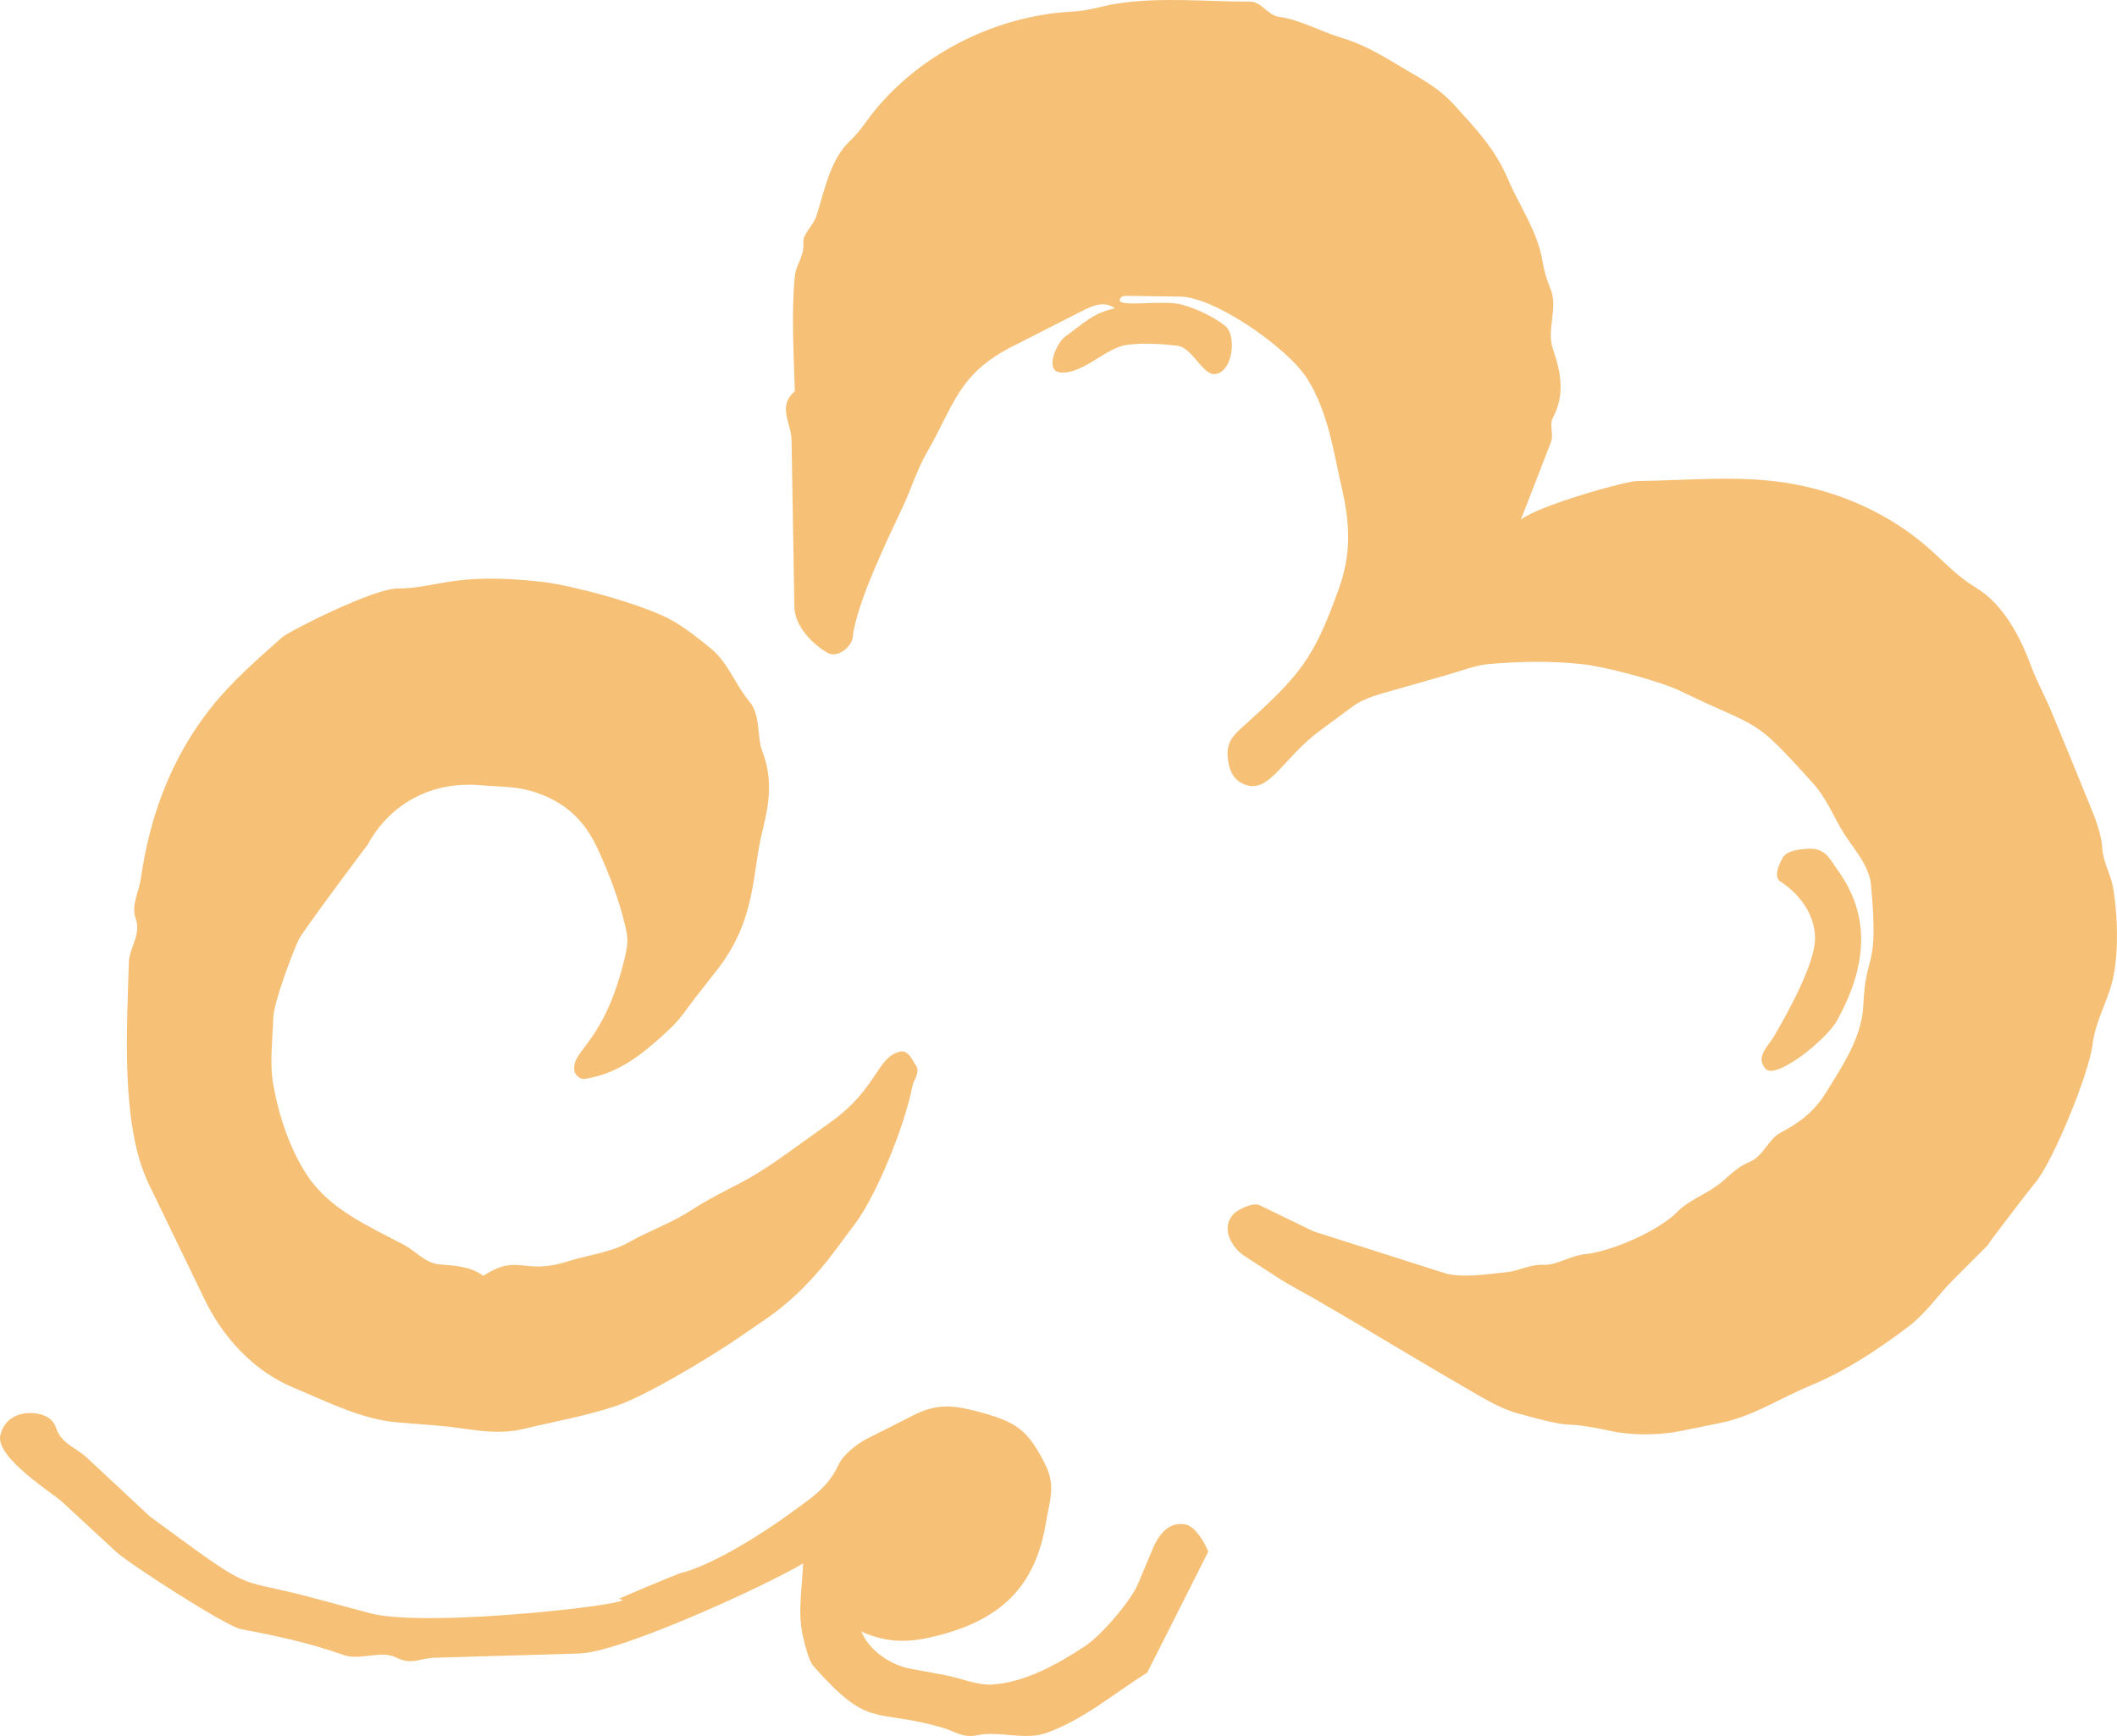
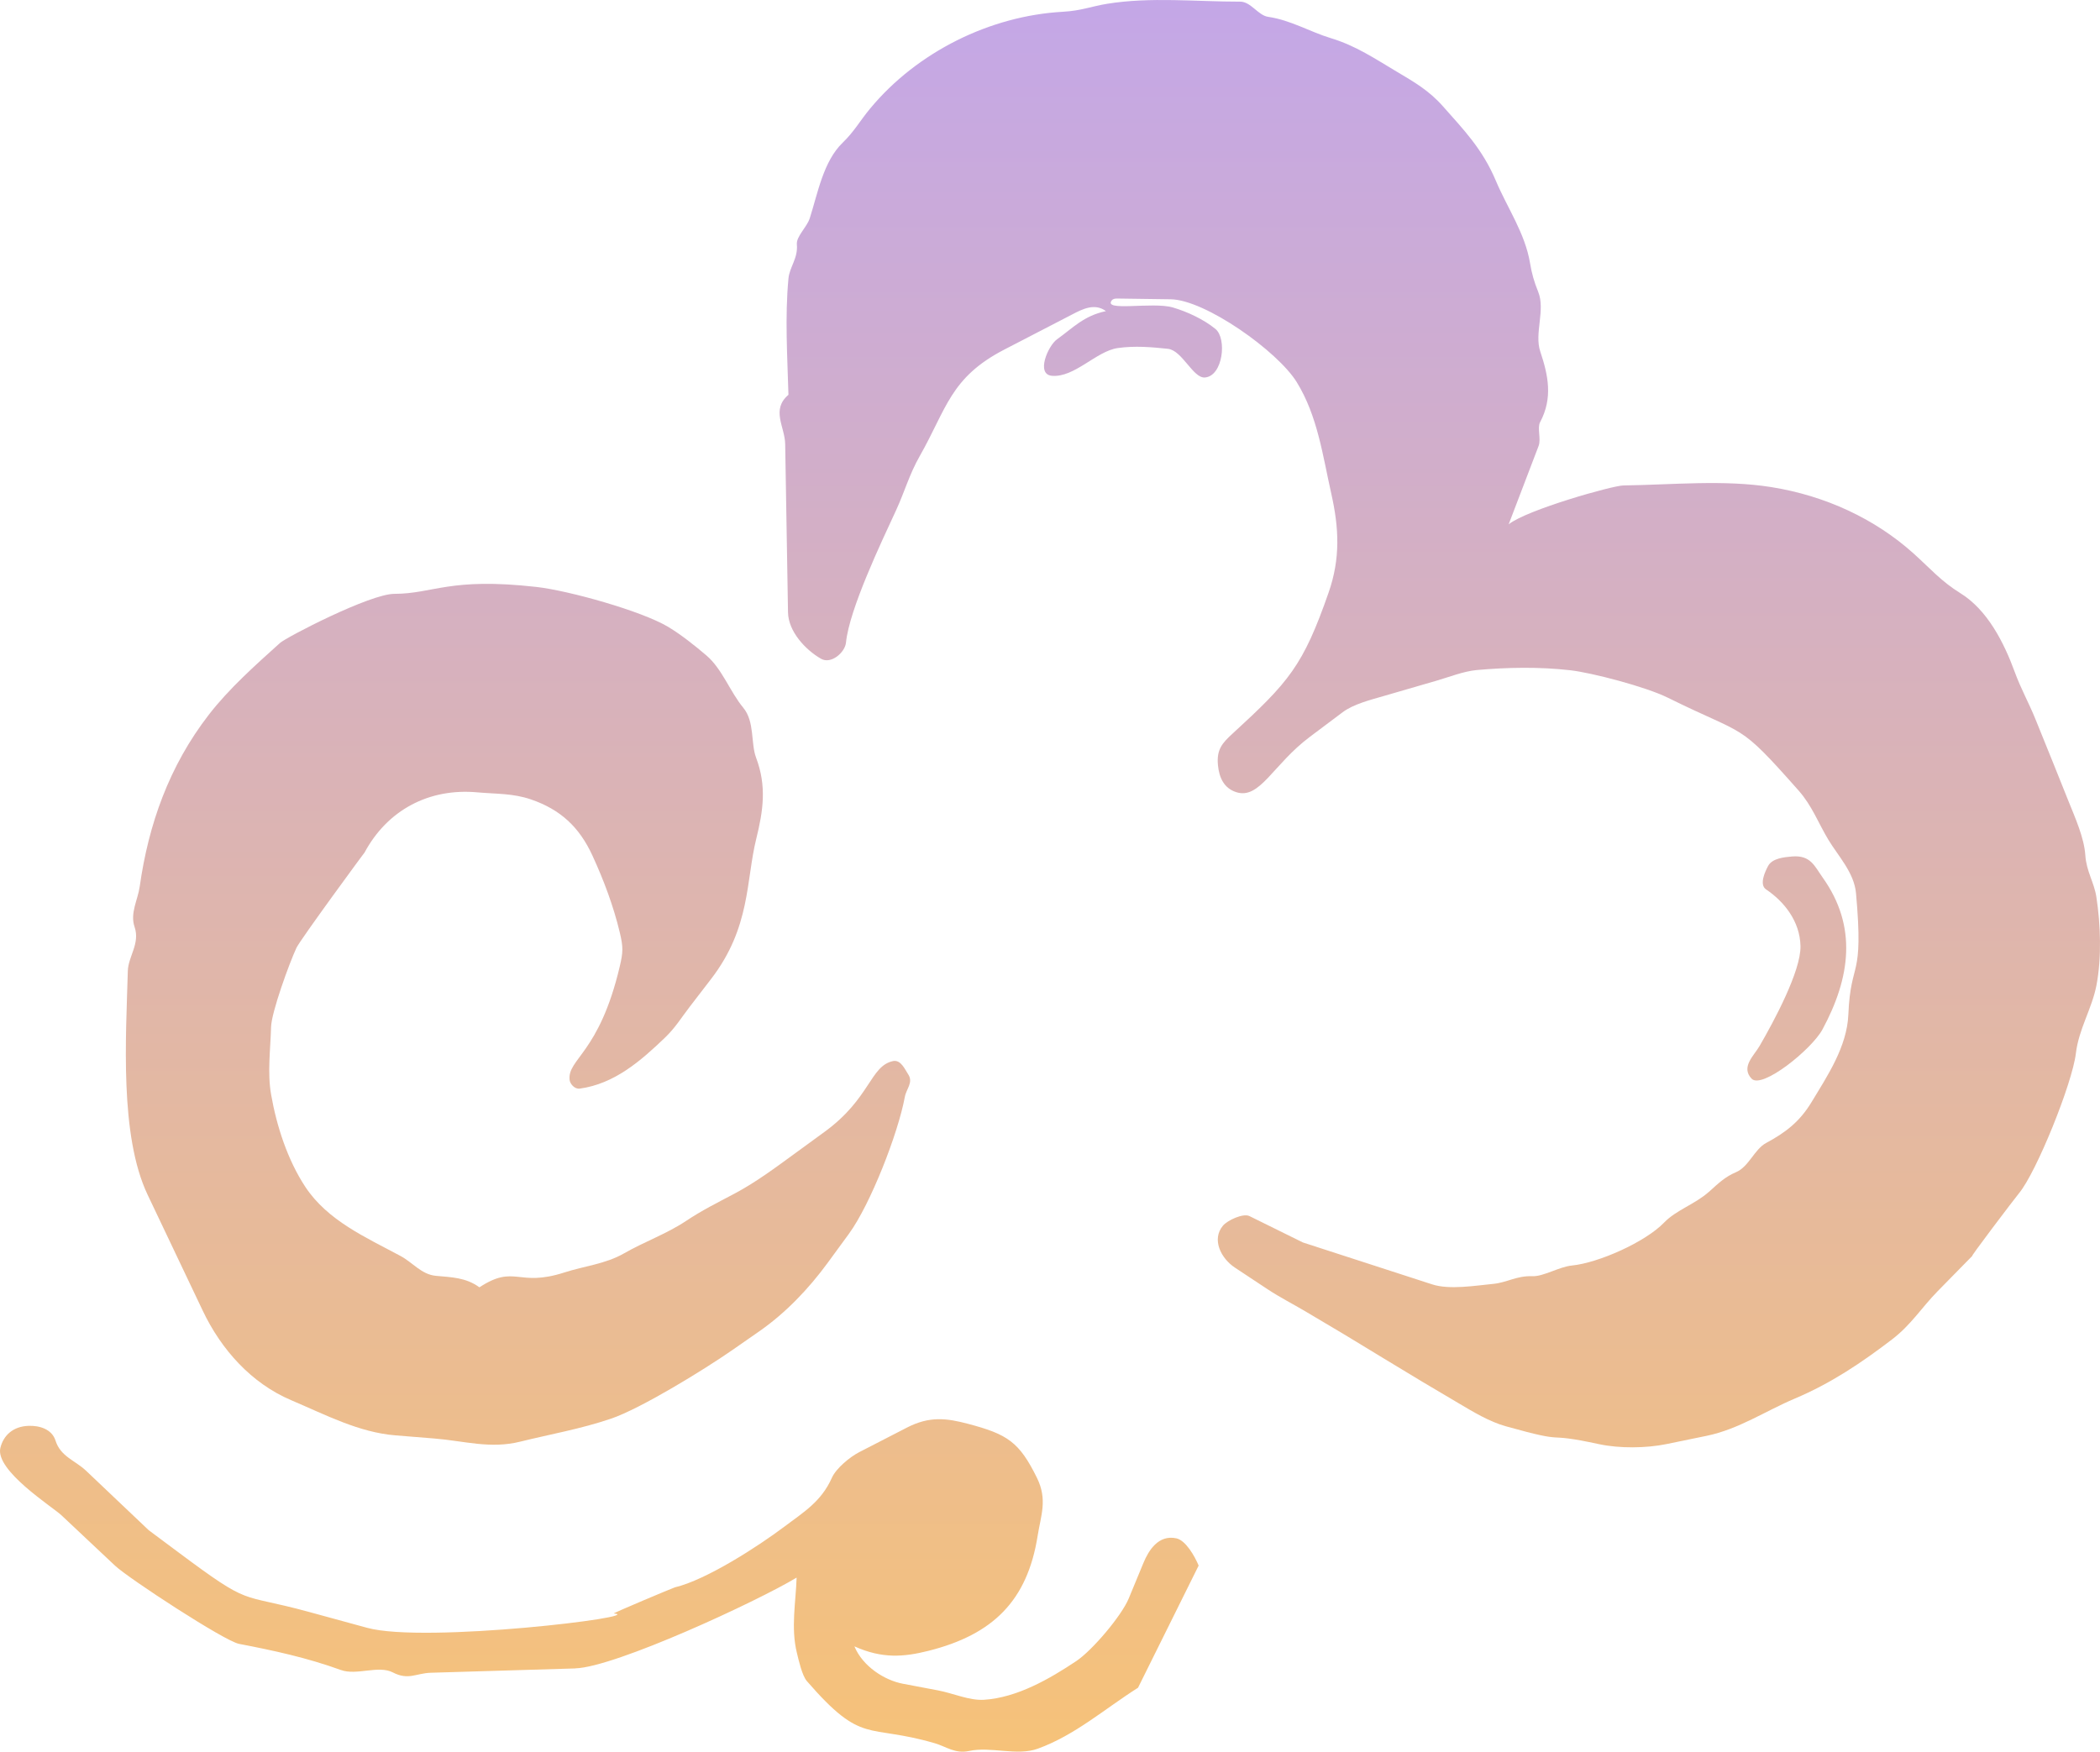
- <svg xmlns="http://www.w3.org/2000/svg" width="50" height="41" viewBox="0 0 50 41" fill="none">
-   <path d="M40.69 27.895C40.91 27.699 41.073 27.544 41.333 27.436C41.639 27.309 41.772 26.901 42.048 26.754C42.513 26.508 42.849 26.257 43.135 25.792C43.509 25.182 43.976 24.501 44.008 23.748C44.065 22.433 44.379 22.974 44.191 20.907C44.147 20.424 43.766 20.037 43.532 19.654C43.295 19.268 43.145 18.86 42.825 18.505C41.353 16.869 41.618 17.259 39.71 16.33C39.185 16.075 37.901 15.744 37.38 15.687C36.648 15.606 35.89 15.619 35.156 15.684C34.853 15.71 34.497 15.848 34.208 15.931L32.943 16.292C32.632 16.381 32.224 16.481 31.968 16.67L31.184 17.249C30.305 17.898 29.997 18.72 29.433 18.541C29.144 18.449 29.028 18.206 28.999 17.91C28.962 17.542 29.103 17.391 29.345 17.172C30.69 15.959 31.026 15.585 31.634 13.867C31.916 13.07 31.881 12.36 31.698 11.557C31.493 10.661 31.373 9.739 30.875 8.945C30.423 8.223 28.696 7.016 27.874 7.005L26.594 6.987C26.537 6.987 26.495 7.003 26.477 7.024C26.236 7.307 27.44 7.057 27.925 7.197C28.268 7.296 28.66 7.475 28.939 7.699C29.218 7.923 29.119 8.804 28.687 8.836C28.406 8.856 28.148 8.201 27.808 8.165C27.421 8.124 27.016 8.09 26.614 8.146C26.102 8.218 25.585 8.84 25.047 8.796C24.658 8.764 24.953 8.093 25.167 7.942C25.551 7.671 25.806 7.39 26.332 7.282C26.064 7.086 25.771 7.236 25.537 7.355L23.913 8.181C22.623 8.837 22.54 9.566 21.895 10.68C21.652 11.101 21.535 11.517 21.337 11.938C20.984 12.69 20.221 14.261 20.142 15.042C20.12 15.268 19.79 15.555 19.548 15.419C19.176 15.21 18.77 14.779 18.762 14.334L18.695 10.393C18.688 9.987 18.352 9.593 18.773 9.241C18.747 8.337 18.687 7.431 18.773 6.519C18.798 6.248 19.003 6.049 18.973 5.721C18.956 5.533 19.211 5.321 19.28 5.107C19.472 4.517 19.603 3.778 20.062 3.341C20.346 3.071 20.469 2.834 20.719 2.539C21.833 1.22 23.566 0.37 25.311 0.275C25.742 0.252 25.987 0.148 26.36 0.089C27.395 -0.077 28.484 0.04 29.529 0.038C29.782 0.038 29.955 0.36 30.192 0.394C30.733 0.471 31.191 0.746 31.685 0.893C32.283 1.07 32.742 1.377 33.26 1.679C33.677 1.924 34.024 2.118 34.36 2.493C34.843 3.031 35.294 3.481 35.616 4.231C35.892 4.874 36.312 5.459 36.43 6.161C36.471 6.405 36.528 6.597 36.624 6.831C36.799 7.258 36.527 7.801 36.673 8.228C36.861 8.779 36.977 9.314 36.67 9.88C36.595 10.017 36.697 10.273 36.633 10.438L35.921 12.272C36.355 11.931 38.395 11.365 38.651 11.362C39.839 11.347 41.04 11.223 42.174 11.401C43.458 11.602 44.639 12.14 45.563 12.956C45.958 13.306 46.221 13.608 46.675 13.884C47.318 14.273 47.713 15.037 47.97 15.727C48.118 16.126 48.303 16.445 48.464 16.834L48.889 17.866L49.251 18.753C49.407 19.139 49.623 19.606 49.651 20.017C49.677 20.401 49.86 20.649 49.914 20.996C50.014 21.637 50.042 22.417 49.915 23.064C49.808 23.61 49.494 24.084 49.425 24.657C49.341 25.357 48.487 27.439 48.071 27.93C47.976 28.042 46.829 29.527 46.968 29.387L46.133 30.224C45.752 30.605 45.504 31.007 45.05 31.349C44.326 31.893 43.6 32.375 42.733 32.736C42.032 33.026 41.396 33.453 40.633 33.607L39.68 33.8C39.198 33.897 38.558 33.904 38.072 33.802C36.63 33.496 37.463 33.826 35.848 33.382C35.461 33.276 35.071 33.044 34.734 32.848L33.869 32.343L32.942 31.793L32.021 31.243L31.087 30.697C30.778 30.517 30.483 30.372 30.182 30.177L29.4 29.668C29.075 29.456 28.842 29.014 29.116 28.689C29.226 28.56 29.6 28.391 29.748 28.463L31.021 29.081L34.1 30.062C34.514 30.194 35.127 30.09 35.552 30.05C35.884 30.02 36.104 29.857 36.487 29.871C36.751 29.88 37.121 29.65 37.428 29.621C38.059 29.559 39.173 29.073 39.624 28.613C39.907 28.324 40.37 28.179 40.689 27.895L40.69 27.895Z" fill="#F6C177" />
-   <path d="M11.415 30.131C12.267 29.583 12.32 30.139 13.441 29.782C13.91 29.633 14.416 29.585 14.857 29.337C15.341 29.063 15.873 28.88 16.335 28.577C16.715 28.328 17.078 28.152 17.487 27.939C17.995 27.674 18.474 27.322 18.94 26.988L19.633 26.491C20.724 25.709 20.715 24.952 21.26 24.836C21.45 24.796 21.546 25.032 21.621 25.141C21.753 25.334 21.58 25.481 21.544 25.674C21.383 26.532 20.722 28.193 20.212 28.879L19.708 29.556C19.256 30.164 18.704 30.733 18.078 31.16L17.446 31.593C16.764 32.06 15.258 32.968 14.549 33.205C13.833 33.445 13.1 33.57 12.384 33.744C11.668 33.918 11.054 33.726 10.342 33.67L9.416 33.596C8.547 33.527 7.762 33.12 6.93 32.772C5.992 32.38 5.271 31.596 4.828 30.68L3.515 27.966C2.843 26.575 3.001 24.272 3.043 22.727C3.053 22.386 3.339 22.084 3.205 21.697C3.092 21.373 3.282 21.063 3.326 20.752C3.535 19.3 4.024 17.931 4.974 16.726C5.453 16.118 6.072 15.575 6.666 15.05C6.821 14.913 8.808 13.9 9.389 13.899C10.323 13.898 10.697 13.509 12.771 13.738C13.535 13.822 15.273 14.298 15.91 14.674C16.224 14.859 16.555 15.12 16.821 15.344C17.193 15.654 17.386 16.198 17.696 16.564C17.973 16.892 17.872 17.395 18.002 17.736C18.257 18.399 18.172 18.973 18.005 19.635C17.759 20.614 17.875 21.708 16.931 22.914L16.421 23.565C16.21 23.835 16.082 24.052 15.832 24.288C15.257 24.83 14.631 25.368 13.805 25.48C13.677 25.497 13.571 25.364 13.562 25.277C13.507 24.782 14.269 24.658 14.756 22.621C14.836 22.287 14.84 22.169 14.758 21.832C14.607 21.209 14.377 20.607 14.105 20.023C13.792 19.355 13.341 18.946 12.641 18.711C12.211 18.567 11.822 18.586 11.366 18.546C10.215 18.443 9.222 18.958 8.675 19.963C8.698 19.92 7.146 22 7.058 22.185C6.89 22.541 6.463 23.692 6.454 24.04C6.44 24.56 6.363 25.102 6.455 25.619C6.586 26.355 6.846 27.147 7.268 27.777C7.799 28.57 8.714 28.963 9.533 29.396C9.827 29.55 10.034 29.83 10.378 29.862C10.748 29.896 11.091 29.899 11.412 30.129L11.415 30.131Z" fill="#F6C177" />
-   <path d="M13.7 39.051L10.26 39.152C9.905 39.163 9.726 39.334 9.353 39.145C9.01 38.97 8.494 39.223 8.115 39.087C7.307 38.799 6.506 38.63 5.691 38.476C5.344 38.411 3.059 36.942 2.739 36.646L1.461 35.465C1.251 35.27 -0.125 34.416 0.009 33.887C0.085 33.59 0.316 33.387 0.674 33.373C0.941 33.363 1.235 33.45 1.322 33.718C1.443 34.096 1.789 34.181 2.05 34.425L3.54 35.815L4.224 36.316C6.018 37.631 5.656 37.272 7.338 37.724L8.745 38.101C10.124 38.472 15.436 37.834 14.615 37.765C14.578 37.762 16.03 37.162 16.068 37.154C16.821 36.978 18.065 36.184 18.672 35.735C19.131 35.395 19.553 35.149 19.806 34.59C19.907 34.368 20.237 34.101 20.46 33.988L21.595 33.414C22.133 33.142 22.538 33.193 23.055 33.327C23.988 33.571 24.268 33.748 24.69 34.592C24.945 35.101 24.782 35.473 24.706 35.947C24.46 37.47 23.639 38.26 22.109 38.639C21.519 38.785 21.005 38.827 20.343 38.535C20.542 39.004 21.059 39.329 21.498 39.41L22.332 39.565C22.696 39.632 23.079 39.807 23.43 39.785C24.216 39.735 24.99 39.296 25.625 38.879C26.008 38.628 26.705 37.817 26.874 37.415L27.225 36.581C27.346 36.294 27.579 35.915 28.008 36.006C28.23 36.053 28.442 36.416 28.539 36.644L27.096 39.503C26.306 39.995 25.598 40.613 24.71 40.929C24.212 41.108 23.591 40.872 23.075 40.983C22.741 41.055 22.53 40.88 22.254 40.801C20.631 40.336 20.546 40.859 19.212 39.349C19.096 39.216 19.015 38.851 18.973 38.684C18.827 38.102 18.949 37.49 18.967 36.925C18.029 37.481 14.651 39.021 13.7 39.049V39.051Z" fill="#F6C177" />
-   <path d="M43.391 24.097C43.135 24.561 41.949 25.502 41.705 25.247C41.444 24.976 41.759 24.712 41.894 24.483C42.234 23.907 42.883 22.725 42.869 22.142C42.855 21.559 42.477 21.1 42.049 20.817C41.879 20.705 42.029 20.393 42.099 20.267C42.198 20.088 42.483 20.062 42.666 20.047C43.111 20.009 43.203 20.273 43.398 20.541C44.228 21.686 44.057 22.885 43.391 24.097Z" fill="#F6C177" />
+ <svg xmlns="http://www.w3.org/2000/svg" width="181" height="151" viewBox="0 0 181 151" fill="none">
+   <path d="M147.298 102.737C148.096 102.014 148.685 101.444 149.626 101.046C150.732 100.579 151.214 99.073 152.214 98.533C153.897 97.627 155.114 96.702 156.147 94.989C157.503 92.743 159.192 90.234 159.31 87.463C159.514 82.618 160.653 84.612 159.971 77C159.811 75.221 158.434 73.795 157.585 72.385C156.728 70.963 156.186 69.462 155.028 68.153C149.697 62.127 150.658 63.564 143.75 60.143C141.85 59.203 137.202 57.985 135.318 57.774C132.665 57.475 129.921 57.523 127.266 57.761C126.169 57.861 124.878 58.368 123.832 58.672L119.254 60.001C118.128 60.328 116.652 60.698 115.725 61.395L112.887 63.525C109.703 65.916 108.588 68.945 106.548 68.285C105.503 67.947 105.081 67.05 104.976 65.961C104.844 64.606 105.352 64.05 106.23 63.244C111.099 58.775 112.313 57.398 114.516 51.072C115.538 48.138 115.411 45.519 114.746 42.563C114.004 39.263 113.569 35.87 111.768 32.944C110.131 30.284 103.88 25.839 100.903 25.799L96.27 25.734C96.064 25.732 95.911 25.792 95.846 25.867C94.975 26.911 99.334 25.99 101.088 26.504C102.331 26.87 103.749 27.528 104.758 28.355C105.767 29.181 105.41 32.425 103.848 32.541C102.828 32.617 101.897 30.203 100.664 30.069C99.263 29.919 97.798 29.794 96.341 30.003C94.489 30.267 92.619 32.559 90.67 32.395C89.26 32.277 90.33 29.805 91.104 29.25C92.494 28.253 93.419 27.216 95.321 26.82C94.353 26.098 93.29 26.651 92.445 27.089L86.567 30.132C81.895 32.548 81.596 35.231 79.262 39.334C78.38 40.883 77.958 42.415 77.242 43.968C75.963 46.737 73.199 52.523 72.915 55.397C72.833 56.232 71.639 57.288 70.765 56.787C69.418 56.017 67.947 54.431 67.919 52.789L67.675 38.277C67.65 36.782 66.436 35.33 67.957 34.032C67.865 30.704 67.645 27.367 67.957 24.011C68.05 23.01 68.792 22.276 68.682 21.07C68.62 20.377 69.543 19.596 69.795 18.81C70.49 16.637 70.963 13.916 72.626 12.304C73.653 11.31 74.098 10.439 75.004 9.35C79.036 4.492 85.308 1.362 91.625 1.013C93.187 0.927 94.071 0.546 95.425 0.327C99.171 -0.282 103.112 0.148 106.895 0.142C107.811 0.142 108.438 1.325 109.296 1.45C111.252 1.734 112.911 2.747 114.699 3.287C116.865 3.941 118.526 5.073 120.4 6.185C121.911 7.085 123.167 7.801 124.383 9.18C126.13 11.162 127.765 12.82 128.929 15.583C129.928 17.95 131.449 20.103 131.877 22.692C132.026 23.589 132.23 24.297 132.579 25.16C133.213 26.732 132.228 28.731 132.757 30.304C133.437 32.333 133.857 34.303 132.744 36.388C132.475 36.892 132.843 37.836 132.613 38.441L130.033 45.197C131.606 43.94 138.99 41.858 139.918 41.847C144.217 41.789 148.565 41.335 152.67 41.989C157.318 42.731 161.595 44.712 164.937 47.716C166.369 49.005 167.318 50.117 168.964 51.133C171.29 52.568 172.721 55.38 173.651 57.923C174.186 59.39 174.858 60.565 175.439 62L176.977 65.8L178.287 69.068C178.855 70.486 179.634 72.209 179.735 73.722C179.83 75.137 180.493 76.049 180.688 77.325C181.052 79.688 181.151 82.56 180.693 84.944C180.305 86.956 179.169 88.698 178.92 90.809C178.614 93.386 175.522 101.057 174.016 102.864C173.672 103.277 169.519 108.746 170.025 108.23L167 111.313C165.623 112.716 164.726 114.198 163.08 115.457C160.461 117.46 157.832 119.235 154.693 120.562C152.156 121.634 149.854 123.204 147.093 123.772L143.64 124.482C141.897 124.842 139.58 124.868 137.82 124.489C132.602 123.364 135.617 124.579 129.771 122.944C128.368 122.552 126.959 121.698 125.739 120.975L122.606 119.119L119.252 117.092L115.917 115.065L112.534 113.056C111.418 112.393 110.35 111.859 109.259 111.139L106.428 109.265C105.251 108.486 104.408 106.857 105.402 105.661C105.798 105.185 107.153 104.564 107.689 104.828L112.295 107.102L123.443 110.717C124.943 111.203 127.161 110.82 128.699 110.674C129.9 110.56 130.698 109.962 132.082 110.011C133.039 110.046 134.377 109.2 135.488 109.09C137.773 108.862 141.807 107.074 143.44 105.379C144.464 104.314 146.138 103.78 147.293 102.735L147.298 102.737Z" fill="url(#paint0_linear_12_56)" />
+   <path d="M41.321 110.969C44.406 108.953 44.599 110.999 48.655 109.686C50.355 109.136 52.186 108.961 53.782 108.045C55.534 107.038 57.462 106.362 59.131 105.248C60.508 104.329 61.823 103.681 63.303 102.896C65.143 101.922 66.877 100.626 68.562 99.396L71.073 97.565C75.021 94.686 74.989 91.898 76.962 91.469C77.648 91.321 77.997 92.192 78.268 92.593C78.748 93.305 78.119 93.845 77.988 94.557C77.407 97.715 75.015 103.832 73.166 106.36L71.342 108.854C69.707 111.091 67.708 113.187 65.442 114.762L63.155 116.354C60.687 118.073 55.233 121.419 52.666 122.292C50.075 123.174 47.422 123.635 44.83 124.276C42.237 124.917 40.014 124.209 37.439 124.003L34.085 123.731C30.941 123.478 28.099 121.978 25.087 120.696C21.689 119.252 19.081 116.365 17.479 112.993L12.726 102.997C10.29 97.874 10.862 89.393 11.017 83.7C11.052 82.446 12.089 81.334 11.6 79.907C11.192 78.715 11.88 77.573 12.041 76.428C12.797 71.082 14.567 66.041 18.006 61.6C19.74 59.36 21.982 57.364 24.131 55.427C24.691 54.924 31.886 51.193 33.988 51.191C37.368 51.184 38.724 49.751 46.23 50.595C48.997 50.905 55.289 52.658 57.595 54.041C58.731 54.724 59.928 55.685 60.894 56.509C62.238 57.654 62.938 59.655 64.061 61.006C65.063 62.213 64.695 64.063 65.169 65.32C66.09 67.762 65.784 69.875 65.18 72.314C64.287 75.92 64.706 79.95 61.289 84.391L59.446 86.788C58.682 87.782 58.217 88.582 57.311 89.451C55.231 91.448 52.963 93.43 49.974 93.84C49.512 93.905 49.129 93.414 49.094 93.094C48.896 91.272 51.653 90.813 53.417 83.311C53.707 82.08 53.72 81.646 53.425 80.404C52.879 78.111 52.046 75.892 51.059 73.745C49.927 71.284 48.294 69.778 45.761 68.911C44.206 68.379 42.794 68.45 41.144 68.302C36.978 67.923 33.383 69.821 31.404 73.521C31.488 73.364 25.868 81.026 25.551 81.706C24.94 83.016 23.395 87.257 23.363 88.537C23.314 90.452 23.034 92.448 23.367 94.355C23.841 97.066 24.783 99.981 26.309 102.3C28.232 105.222 31.544 106.668 34.511 108.262C35.574 108.832 36.324 109.863 37.568 109.979C38.906 110.104 40.148 110.117 41.312 110.964L41.321 110.969Z" fill="url(#paint1_linear_12_56)" />
+   <path d="M49.593 143.822L37.14 144.195C35.855 144.233 35.208 144.866 33.859 144.167C32.617 143.523 30.747 144.455 29.375 143.956C26.451 142.895 23.552 142.271 20.603 141.705C19.344 141.464 11.073 136.053 9.916 134.965L5.29 130.614C4.528 129.898 -0.453 126.752 0.033 124.803C0.307 123.71 1.144 122.963 2.441 122.912C3.405 122.873 4.472 123.194 4.784 124.179C5.225 125.573 6.475 125.885 7.422 126.785L12.814 131.903L15.29 133.749C21.784 138.592 20.474 137.271 26.565 138.934L31.655 140.324C36.649 141.688 55.878 139.341 52.905 139.085C52.771 139.074 58.03 136.867 58.165 136.834C60.892 136.189 65.395 133.265 67.594 131.608C69.255 130.358 70.782 129.45 71.699 127.391C72.063 126.574 73.257 125.59 74.064 125.175L78.173 123.06C80.12 122.058 81.588 122.247 83.457 122.742C86.838 123.639 87.849 124.293 89.379 127.4C90.3 129.274 89.71 130.644 89.435 132.391C88.546 137.998 85.575 140.907 80.034 142.303C77.898 142.841 76.039 142.998 73.642 141.92C74.361 143.648 76.234 144.844 77.825 145.143L80.843 145.714C82.158 145.963 83.548 146.606 84.817 146.525C87.662 146.342 90.465 144.724 92.763 143.19C94.149 142.265 96.673 139.276 97.284 137.796L98.555 134.724C98.992 133.669 99.835 132.273 101.389 132.607C102.191 132.779 102.962 134.119 103.312 134.956L98.088 145.486C95.229 147.297 92.664 149.573 89.452 150.74C87.649 151.396 85.4 150.529 83.531 150.938C82.324 151.202 81.56 150.559 80.559 150.268C74.683 148.556 74.376 150.481 69.547 144.918C69.126 144.431 68.833 143.087 68.682 142.471C68.153 140.328 68.596 138.071 68.661 135.993C65.263 138.041 53.036 143.713 49.593 143.816V143.822Z" fill="url(#paint2_linear_12_56)" />
+   <path d="M157.075 88.748C156.149 90.458 151.857 93.922 150.97 92.984C150.026 91.984 151.166 91.011 151.657 90.168C152.888 88.049 155.235 83.696 155.185 81.549C155.136 79.401 153.765 77.708 152.218 76.669C151.601 76.254 152.145 75.107 152.399 74.64C152.756 73.984 153.789 73.887 154.452 73.831C156.063 73.694 156.397 74.664 157.1 75.651C160.104 79.866 159.487 84.283 157.075 88.748Z" fill="url(#paint3_linear_12_56)" />
+   <defs>
+     <linearGradient id="paint0_linear_12_56" x1="90.5" y1="0" x2="90.5" y2="151" gradientUnits="userSpaceOnUse">
+       <stop stop-color="#C4A7E7" />
+       <stop offset="1" stop-color="#F6C279" />
+     </linearGradient>
+     <linearGradient id="paint1_linear_12_56" x1="90.5" y1="0" x2="90.5" y2="151" gradientUnits="userSpaceOnUse">
+       <stop stop-color="#C4A7E7" />
+       <stop offset="1" stop-color="#F6C279" />
+     </linearGradient>
+     <linearGradient id="paint2_linear_12_56" x1="90.5" y1="0" x2="90.5" y2="151" gradientUnits="userSpaceOnUse">
+       <stop stop-color="#C4A7E7" />
+       <stop offset="1" stop-color="#F6C279" />
+     </linearGradient>
+     <linearGradient id="paint3_linear_12_56" x1="90.5" y1="0" x2="90.5" y2="151" gradientUnits="userSpaceOnUse">
+       <stop stop-color="#C4A7E7" />
+       <stop offset="1" stop-color="#F6C279" />
+     </linearGradient>
+   </defs>
</svg>
